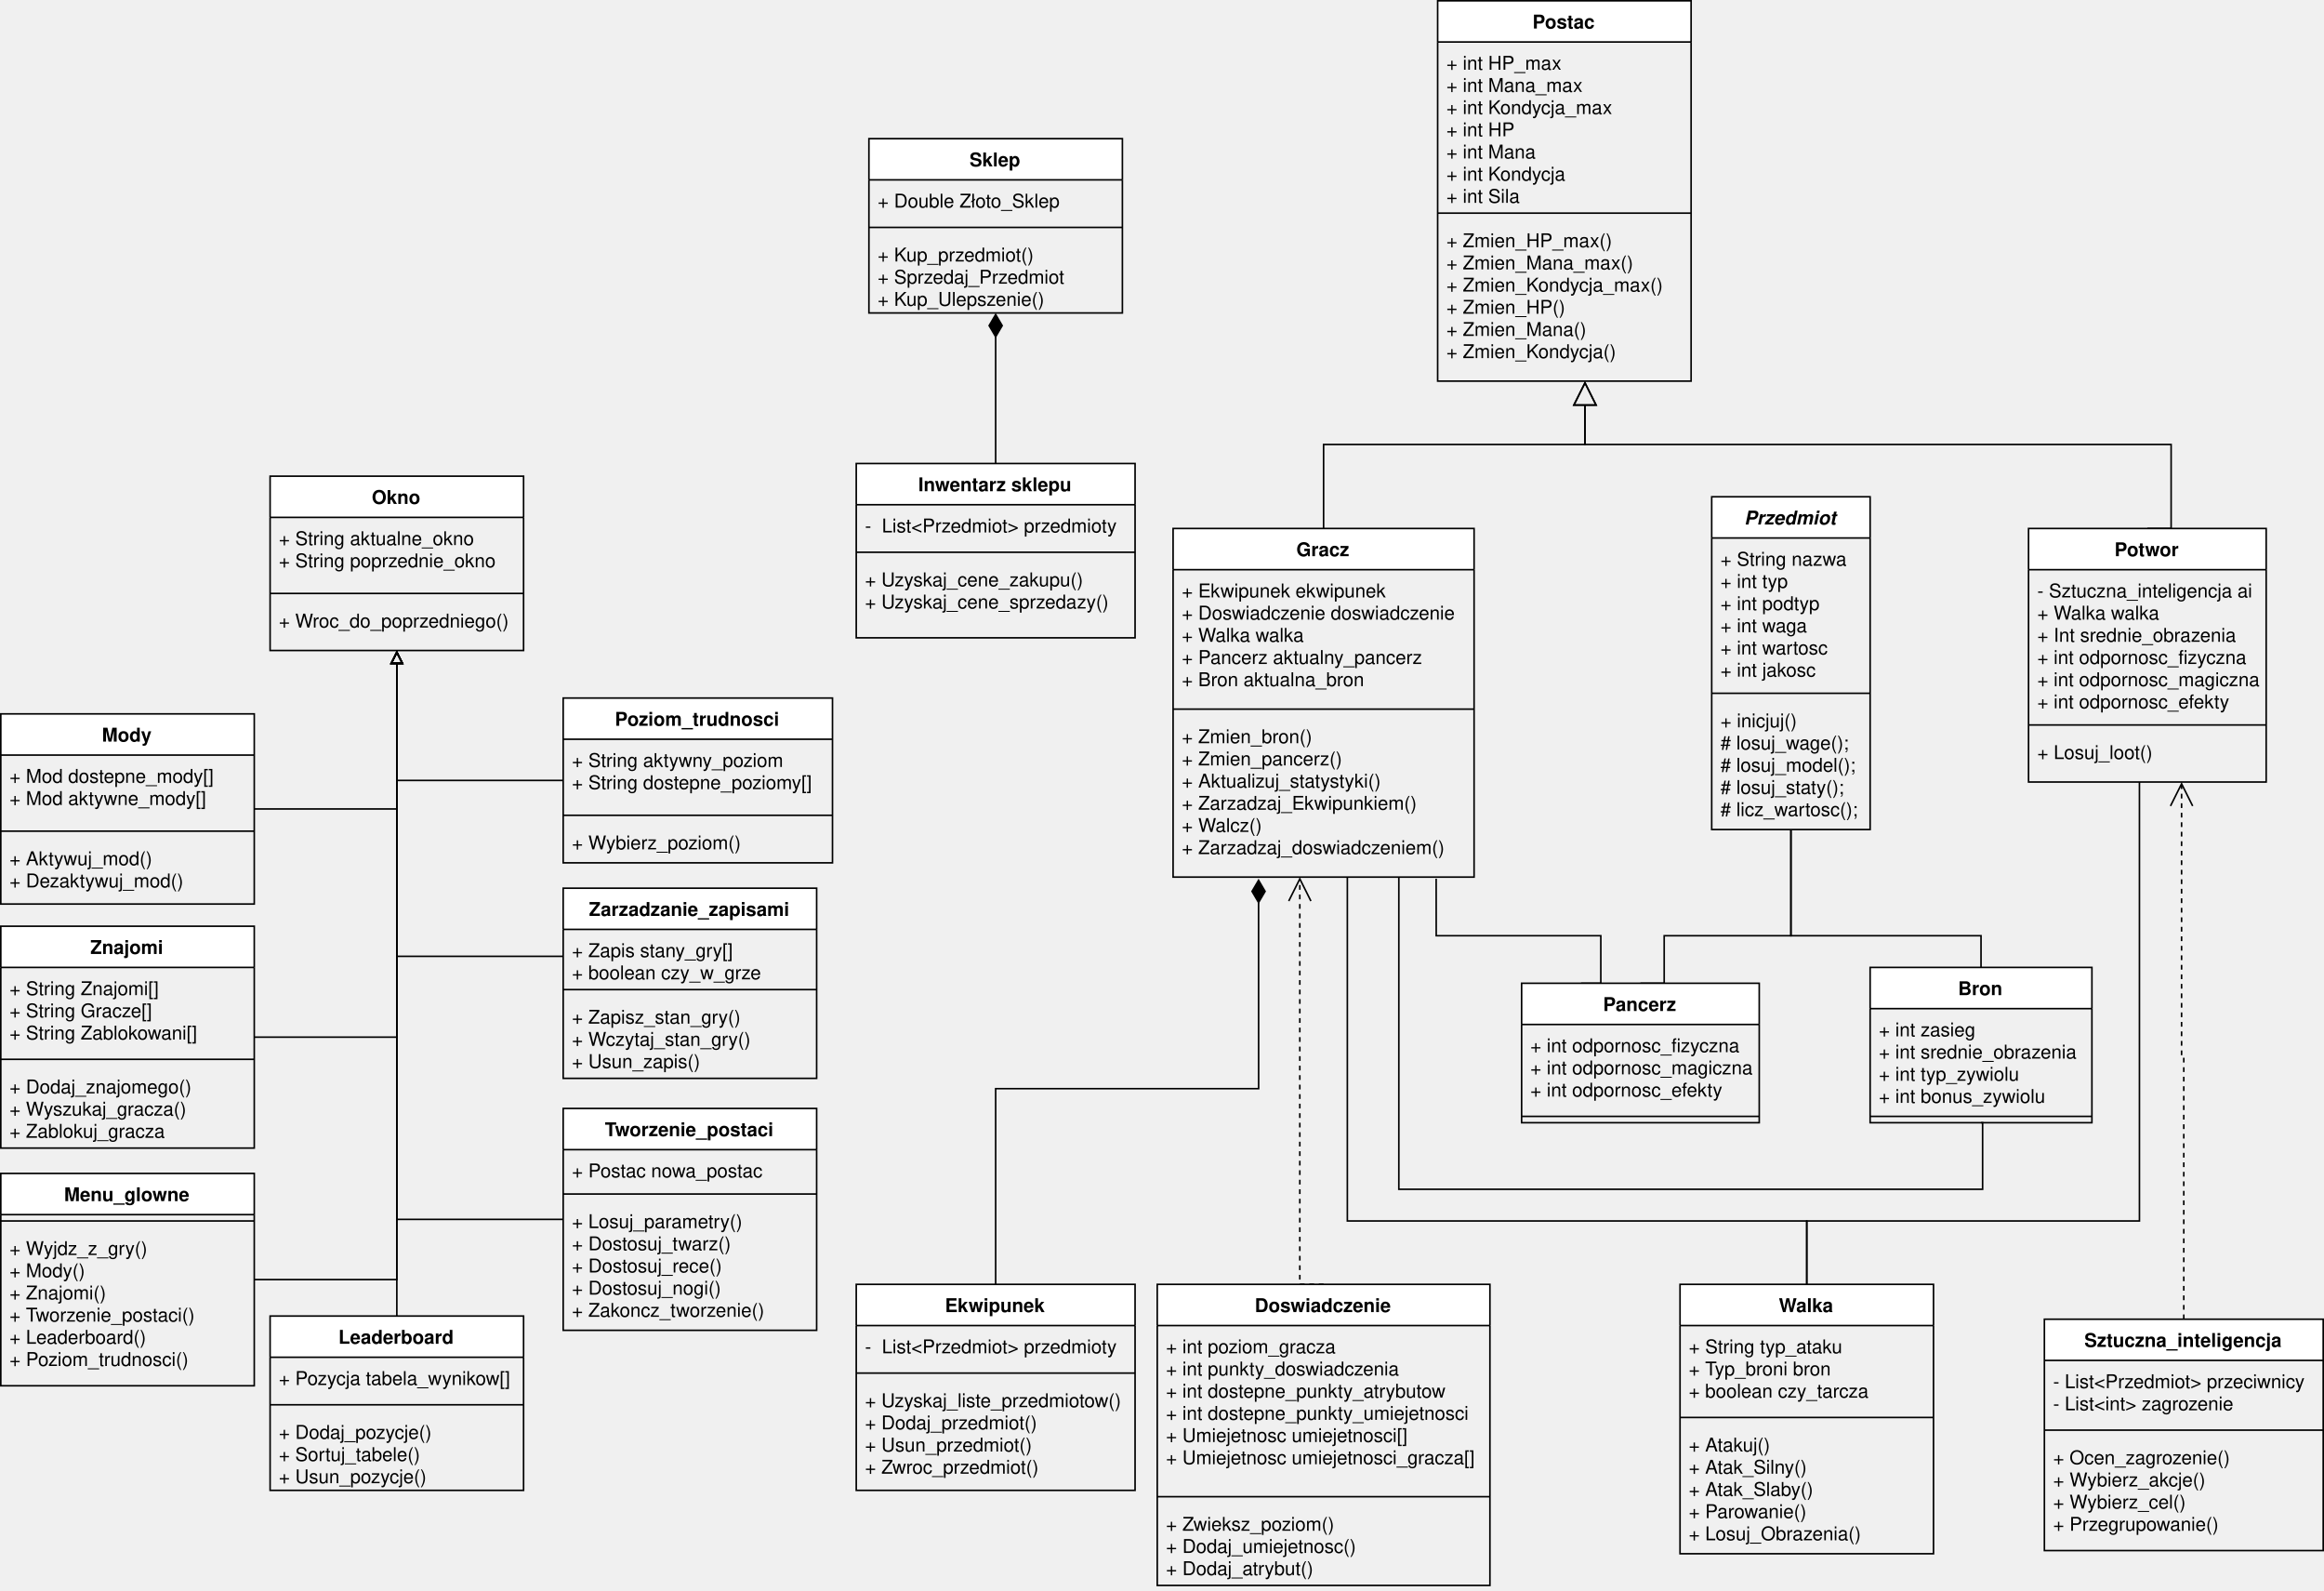
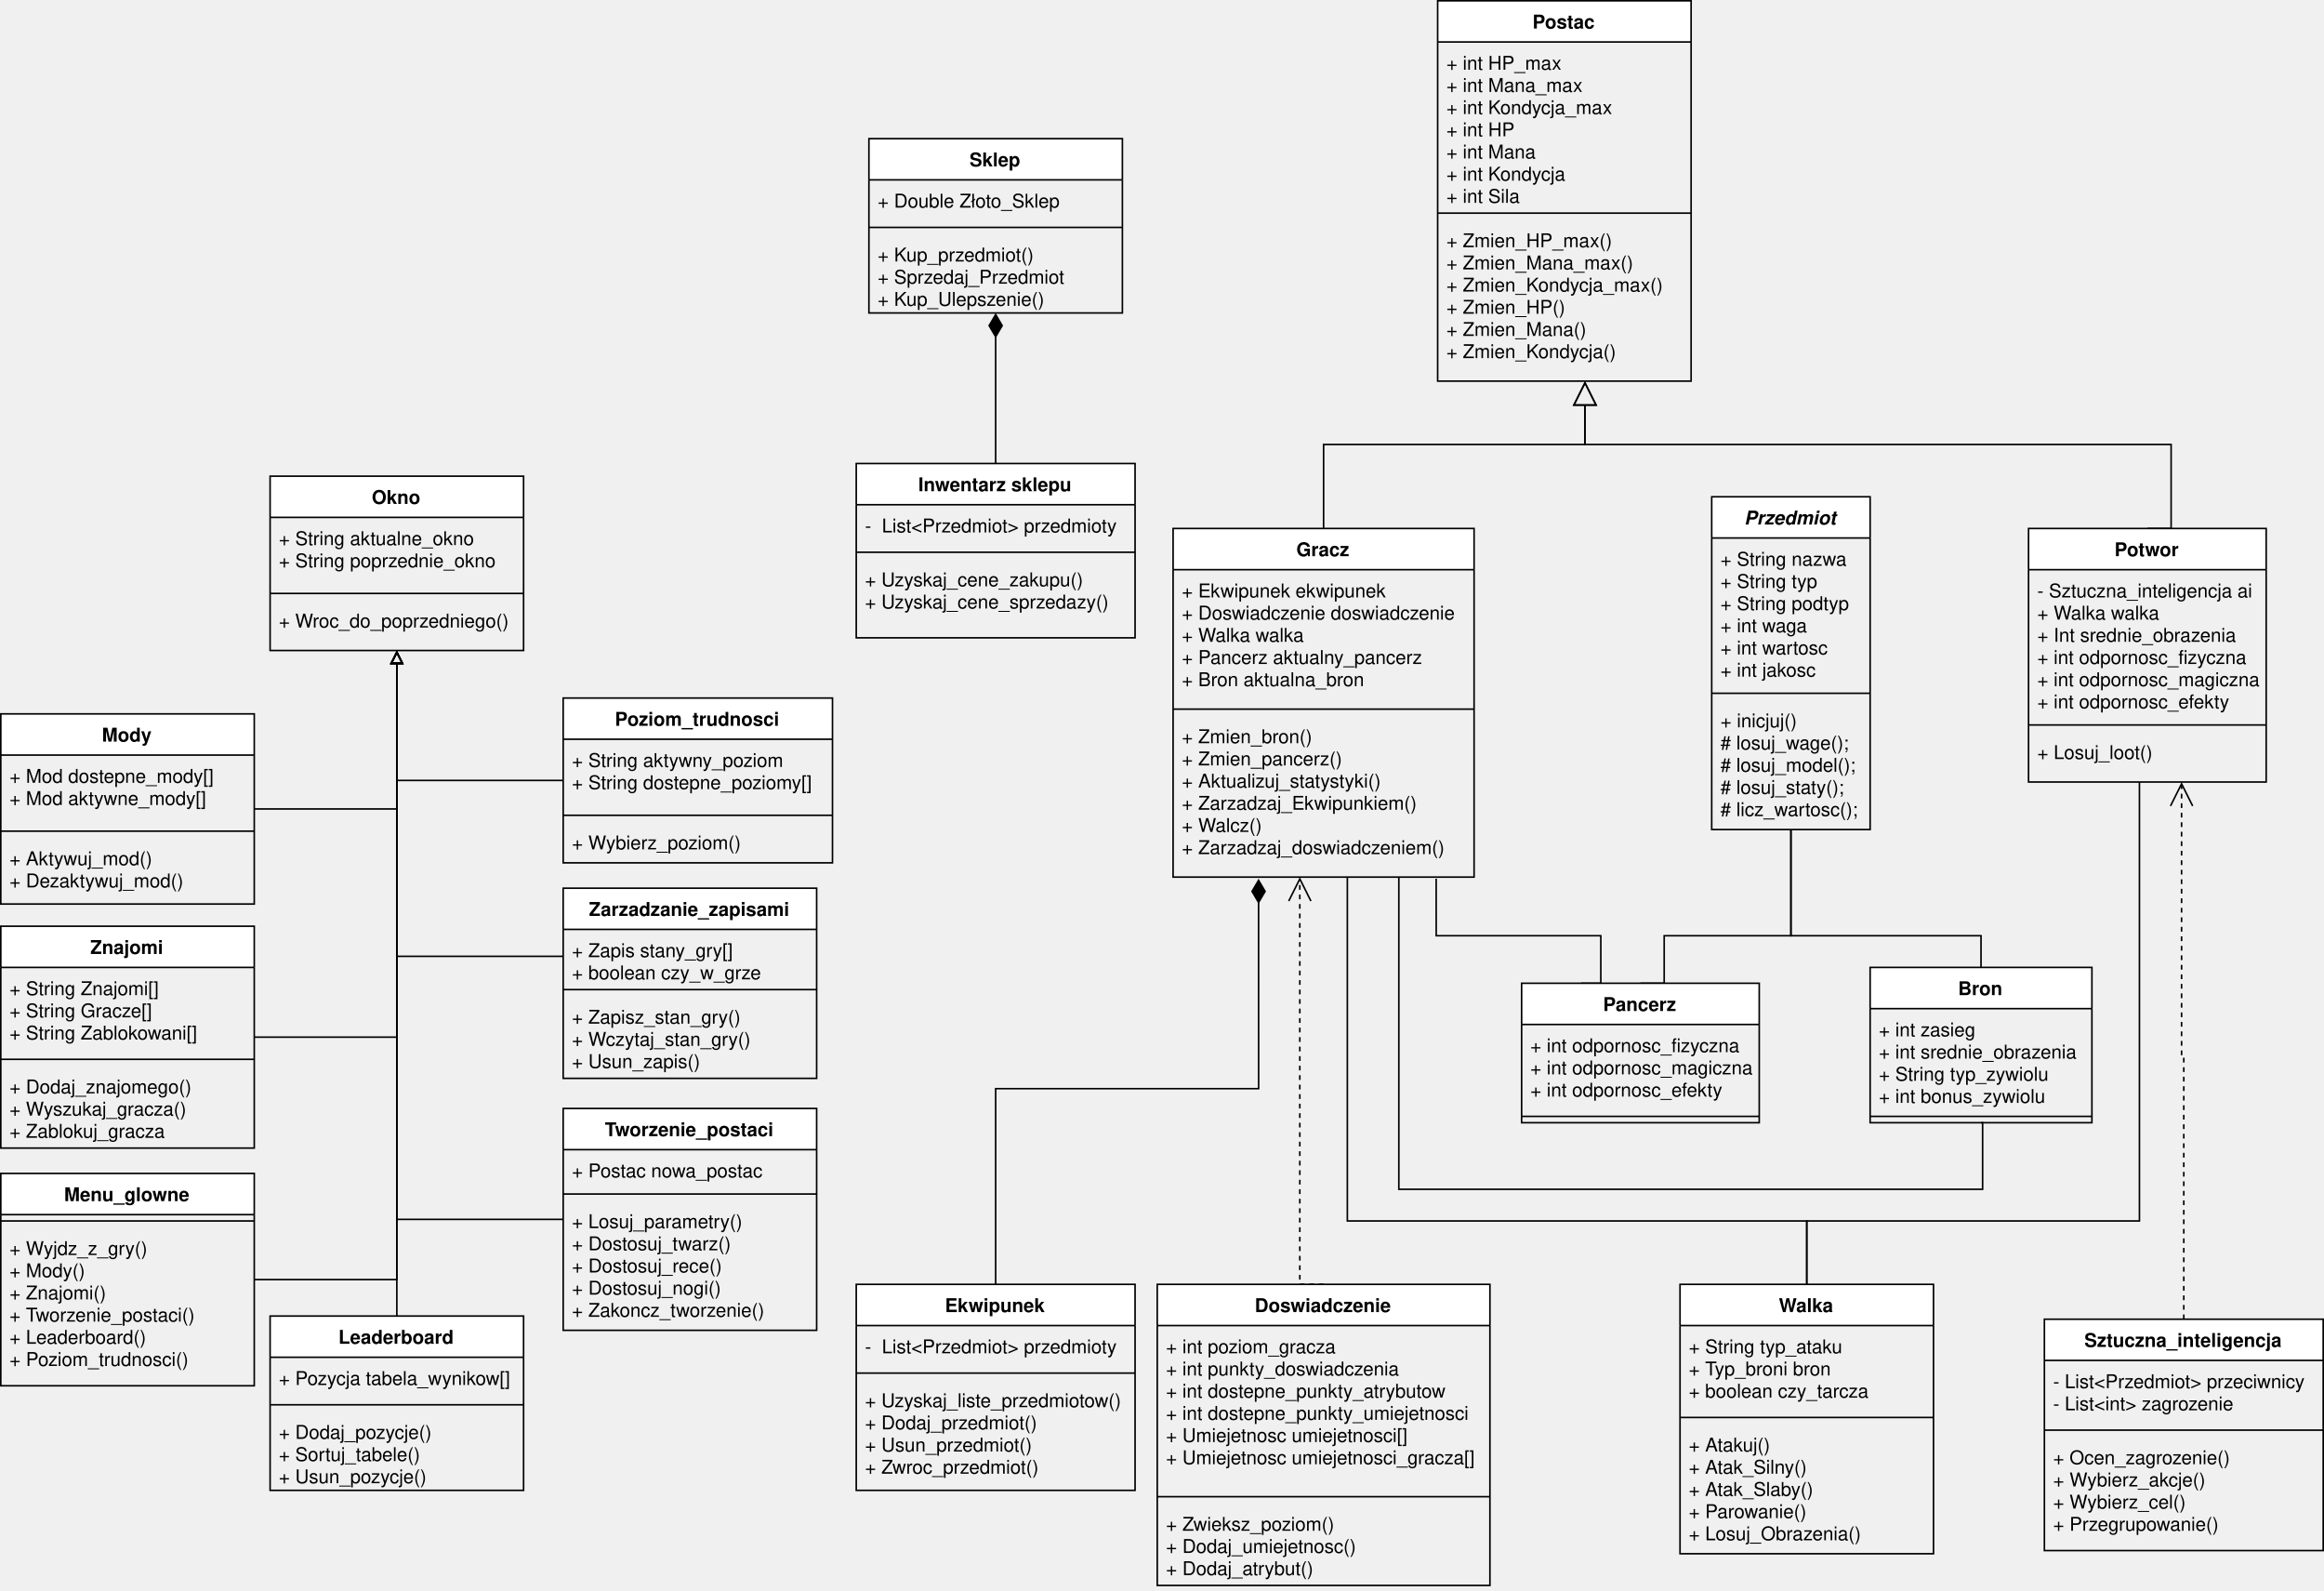
- <svg xmlns="http://www.w3.org/2000/svg" version="1.1" width="1467px" height="1004px" viewBox="-0.5 -0.5 1467 1004" style="background-color: rgb(255, 255, 255);">
+ <svg xmlns="http://www.w3.org/2000/svg" version="1.1" width="1467px" height="1004px" viewBox="-0.5 -0.5 1467 1004" content="&lt;mxfile host=&quot;Chrome&quot; modified=&quot;2020-06-15T23:43:47.388Z&quot; agent=&quot;5.0 (Windows NT 10.0; Win64; x64) AppleWebKit/537.36 (KHTML, like Gecko) Chrome/83.0.41.97 Safari/537.36&quot; etag=&quot;XPAz5OBiZzjit4ye0L77&quot; version=&quot;13.1.14&quot; type=&quot;device&quot;&gt;&lt;diagram id=&quot;C5RBs43oDa-KdzZeNtuy&quot; name=&quot;Page-1&quot;&gt;7V3vc5s4E/5rMvO+H3JjwD8/Nkmv7dv0mrvkrtd88cigOtgY+QCfA3/9K4GEAS2YxMiO7zTTmQaxYNA+u3q0Wi0X1vXq+UOA1k9fiIO9C7PnPF9YNxemaYyGE/ofa4mzluFwmDXMA9fhQruGezfBvLHHWzeug8OSYESIF7nrcqNNfB/bUakNBQHZlsV+EK/8q2s0x1LDvY08ufWb60RPWevYHO3aP2J3/iR+2RAvvEJCmL9J+IQcsi00We8vrOuAkCj7a/V8jT3WeaJfvn2Kv3m3y+GH//0a/oV+v/r88Msfl9nNfn7JJfkrBNiPXn3r+OH7X+Znb/jp5nbyqxeEX/+4XF4aJn+3KBYdhh3af/yQBNETmRMfee93rVcB2fgOZrft0aOdzC0ha9po0MYFjqKYgwFtIkKbnqKVx8/iZzf6k13+04Affec3Y3/fPBcPYn4QRiiI+B2H7KTvvGPwoIczj9jLrOln1/PE1b5Ao2HRw5Z9yPs6JJvAxg0dN+BQRsEc8/v158Gfg8nHXx6CB/v99+Ht/QcSXVpckPVqAZBcRR8wWeEoiKlAgD0UuX+XUYs4+Oe5HL+UvjqKCwJr4vpRWLjzHWugAtyORwP+HMKKzQpYKvITAXpYnv6RPYE4KrzKrikF4AvA2D8XLO7FHgDWbrAIY2x4XmA0zEkFXSOrEY3yBW8Rvvk4cQb4pW9auIgdfhf3Ywe7y9KjFj7YcdGK+M7Dk+uXrMFQ7okNqyX6zX7X6C/gqREu4ONMuNX+jbwN/ykJP3MKj/XL+ovzKDQT9+Co/BsHEX5ufG9+9nJcMZ4+P97u+NPA5K7kqcCdcsHO+0rcuNBXX5c+kfor3LorD/nMsH4QPxKmx0CIPHdOoXlj017EAW1gHeJSnviOn4iYwV3ZT67n3KKYbNhLUcDbS3F09UQCN6G3RQLYRXswhyWJe3YlN5sAh1TmTijQqDR9Qc8lwVsURrzBJp6H1qE7y19jRVHu+lckisiKC8n4aMZbayAYI1nxxrAnK94wGhTPb/8bA6U/py+S379fwdlA/jno18xh+ceQRxXqowhfMV8aSmB7mWuH8WcAtko7vncfBa4/Zw+zjDbI8/GUpLikj2gZmXJKYmuyDhLs+K4QrACYaiZKgRWQJb4mHqFIvfFJhmjqUStNAtQe/hHVQjpcI5v++m0qc9PftfzG+5Q1EXrtDy915U+u42A/HZsiJBwJexc+rtMHHVzRf1Q112wAGdAHv6bHxu6Y/mPiQXRNfPouyE2RiSmwt5iBuy1m++2dV1wGxz7I9vuqXJW53617bqq9TMtiVmq8SsUrqqyUSHCdPqS04dKQ9G7JercAHXtohr07ErqRS9j9g0y2ovuTqbetRxqr0q5V4wi+BcSeOmS6M/A5+c9/tX13DoBxOwBYpiIEDGT7viOJS1bTKNg4PgltV9MSpbTEqsQyDICf5tSlRFN6qpz+oM4tFPlBvPVj6h8YVuoJgkPCCK8pj8gEY+5utR9pBFFulAfxBAgzynjCoK95gjr1QjwBUq8qniBclMwT4pmLg4Sbt2YIClQPMARI9dVpZHccUbbsRxQkyEkQm/claO2GaKVZwnFZQh5K2BvMMJVFseqcwiODRAoGRCnCPMhH/QpLmBHiYeSzKF8ST7dUkmpPO5DmKUa/NXJeGEKwlIUQWkSGNTV4rXrb+gFlIYRRkxdIpswJMB/AuEHF/r9Rs4/Qoknk93DjZ0OM5hYKsNMy+iBYS+fgGcqu4WFL6DDAmMWasCFfE4vjEgtrMmlJLJQtjw3rXMpdigj6h0+2iONDe4VmRAzbI+KFhMFURRiEW9KEQYV6gWXJoxIGkZAoWfctCTeLKX1jlP4QwAZuqMWnQtGWzkCbBAJs46bzPpm7wPlHtCS+ndD780FIsw4FAGzJOsbK1jxk1nGLkYODGUGBo/nGcbIwBBqsLrIyDsNDPd9IYnuBLlg2FvXpaLqNfXdJLVCvYrSJdapjHqpinQPNPBSqV0wjT8U8BnXM44Y4aMHWMKi1Q7ThnvYWYx2se6HzaZSicLn2C90Cp22Ma6BqhBBjVgE5X7C/mc5p5/pyzFozhk4YA9d+H0qIABmCshD2yJT0r8eFfbbS+bCvalwY1WbBxQsnmSY1sekvxIGaH320ICtodimFNgGZwkQEOFtNzdKDTfdoFE5kr7fpKYt/yt6Gg0qPNEpHGnPcVvfqYt97U+8EFOA19VzsQ4Bsqqc9Uo/UOAmd0SLf1ZPaVuEu88Wgajm6DZSF03VqnkL1jk8dTq/LwskmtUnqLXj2fnX9PQ6TzZIKzZmvQGA8nLmHjZDQzqFz9Jx6Bb4vR7wYr9VEQynRMNouwinM3qsLhlH1XxQS91cMDTCLyCSzrQBlQe0mmvCS29z5bAMcyAEwzSE6U++ptwEO6vYDv2O2TYd/atvQajpOUFlA233HwGhJD8Qu3c6RMR5ISj1CEZB09BelODg40rZyPaTmojUvHLz3lqURFGxvYQ4RG3grhTlkT/1vVWG/bZmrt6bCk5TieZMqFOlG56bC8USrsLL+e24qnFhahZVVlXNToQi3aBXmsaqzU+FJyiq+SRWK+cQbViFcWfAkk4oDKwuytcFibcGfescpL5je8w4HLu17Fl2tQdJBNQfzSsYFIIGC4zeFI8s4Fxw1QIE7E0XFfkF3YAAE7DjqTi99cX3Vngh5iOi5SAWvq5c6GjVfUC6Yure68ETUwxFPnHUcv6oC4g4qr4oCuBrXh+MaFLQmZwpswzwM2UavCm1TGbTBnjflXIT7pYfXEuD1euNee2i/56YvdlSKjFrxuYDT7bkx69MWNrO0qurjxfXgYmySiExhiOjVBdi0zme7jbixXlVUod5Tb7cx67bVfd6sp2lZ0ZVLImi7TXoSLaZ3QkgSYbf4nTqFUO/SVYSeY+65aSyEX4DPJ39LXxMFCdM1GxM2mjeo5Q2VkuYW4FJGQ0W8AUaFTCAvL67Ni3f0B3u3bshchcdUVfQd88xSernTkfPb/r3+otn4DqtACkCjCzIBPzLEKDWZ6Ei9EJmA1NsBmYCfGKKK6d7bJA5ZDjP16qwY5XKz3kA7dItSYcYvkljzhu6BAvEGCCjKeEP/JMu0r4meOSh8Sn+zyiQqoTSyxuVlAvWhNBNYWjpiiFgOyRqVuFU107UmbvXiD8v1q/G1Qbef2oLjkabk3O7g4maa3nZIb/OvZuY7P1vOeUxl2/+suu1/GUo/3k1XtDOro1t28gvyUcPpz8R3WDWbBpGPdw233nPbmtP3rqe3De2ZnOfm33nkTt0nIiy9qVChfo22RbFUxe6s2treKxf708wPQRsG09PCE9UKFH1RrdDHu8Yf2Htzze5VALPljgSjZyqCJjAT/Ia8pTzKaK7UIVeajGuI8X4kjBrIEv894GuKY4mJA+yszYcwjvA9RaNupSOvsxDF6yk19uVGLgpDz8wC4rv0b/b/nq8kUJDpjdh7HVvuI86nSoOhSw8qVO+pqzQYdbut3zGnsAC4DDsxpbMnH6oxlZ2kfQ6dpANJWtAFqlSY1Vj+OgsQWzjVFEkF1I5Y3rgxm7eAtffLrbve+HipSdIx10thkgQumFqqwuFiGNELpkoXSsz2YHkrC6YmFGvUjKMj9Z56wRTItC0vhXrU9vEuD4tswe8lpIWRG3K1stLHDQKPW/Yp6ToJ7VS6RV3b1demOflhSX/yNOaGUJKBHDtN1dMERCUBGQ5aEBDTgKI0E2WIqJv6ZAtE2Zdj8wJz4CISpa7LKJ46BSDVie4+OJ1dg+grzDbUu7WU36xcvMAR//B51dntTtKjkihcIav+AvHCumBWm+zVLgpmwbBXt0CmK2Yp1C+0QAYqWNkCWV3JrMeti5dh8YvYIKcq+IJaGe67NGVSDCU5YANCqYsanCDNG56kKgWcsSbO7N0PPxqI4/yy1+2FV7tRFOxw8cGnvdltfBX81PtEjZFRpnW9SfM+0XHParzg4DQ2GMdnsx+/gONzhrHVEsb9t7GRf1LZvDwZNqNYkrf27I7uDRovUIT60WlRb74K9uNRvwT8/eVMwEIkZ2oQb8QerBfaQ1V+jz2MxSzomOYAFBQvrCy0C/5YOvjziuCP0euV8TEU9lCMBvYAZpvT3X9Eig4My7ooVJ6i46NkK0eVihk89SfXxIHOZ9a4RfO6aNWW4jGNDYFnF2hZPanngbL1NLuhg9bjIGOZdBAxgkcvHTFSqN78Swr79KtqQa62yLrru/ZCygGirrvnpdk61H+wVJ6K+e/Or4iDvSYBOuxFcY2AaydT7oW4hPYrXQMPSAgCgacqviTn8qcfB2vLxvRS3KuW4qq1E0YAGZtA5KiLT77AM9UaB1TIDuvh3d9STLq0jNtzyscVaZ6STxlO+r+UoujbOC3jgZbRBnl+PF2LporoVZoTLeTQNMuR1k6qRdjyMO4DYXOsivtACfSa+nSj3LwYy17tKlIulNm+267FDLp2Lxf3ClAKdOoQ3ETwG4qUJfRB3UcUJMhJ0GLK3dzSxdCyHHVYNvQ7u+tLDm+lU6cVABVgShBQO9lcBg+RJ/lMw4FLGMN+OZZ78YpA7tuoRQGXw+XKPkFZ18NSBGS+dUeiLXUBmngrJN50ot+CeQ8gtzLsgHnDUJD5zSWLHybRxk4oqaUuFlN9Yj8tpNBDcupZM5/+lMYLwwA77OvyRGzvqYkrEod6d5Z5Mv3hJjF7gL2CKzR3WwniH3jJdgvAMUsdvpRR3+w7DqLwEMi7CF/Cj6w3MCpULxi+hPSrLOGtbgEl21LokSy3X5t113oHODGkd8GSup+an+Tjc//irJ62yWlvJKvHMM4iTWcgU7ArKJSouXiXXNyocPEJtCG2D9GUhnHsn5GRMKgLi2XGkqDQxfMavr2f6ZcqjyTx1iWeXHsku9mM+JsQlNGDeWN8a9TaHBo4OgT+obIUA4jEaY7ekXonLX2bsgwDeUN3vtCmRzmFdUQrtbEm0C5ccK72zx/k6nahnyQSpcezRofXSc1/COddFM2CH1nX/FeoXqholqKQU+PCT/FjcXDEXI9uKtdTjOp4MzJlYIBVjfqqatcAdbLZgkqbeka2u/VduzgwVK9MR5L8mgTNAyInOemxpMnZdFPSGsJUF6XX4UfWFa0VqnfYUr3KxpK6gtZf6Ugw3dk4lBkUz1w6h5qipb1oOm+nWdhSqiN1OfNgswZLMuql0WNgb9Rvhz0xrL0AfPQwIHSIKUyaArR++sJS8mnj/wE=&lt;/diagram&gt;&lt;/mxfile&gt;" style="background-color: rgb(255, 255, 255);">
  <defs>
    <clipPath id="mx-clip-174-331-152-44-0">
      <rect x="174" y="331" width="152" height="44" />
    </clipPath>
    <clipPath id="mx-clip-174-383-152-32-0">
      <rect x="174" y="383" width="152" height="32" />
    </clipPath>
    <clipPath id="mx-clip-359-471-162-44-0">
      <rect x="359" y="471" width="162" height="44" />
    </clipPath>
    <clipPath id="mx-clip-359-523-162-26-0">
      <rect x="359" y="523" width="162" height="26" />
    </clipPath>
    <clipPath id="mx-clip-359-591-152-34-0">
      <rect x="359" y="591" width="152" height="34" />
    </clipPath>
    <clipPath id="mx-clip-359-633-152-52-0">
      <rect x="359" y="633" width="152" height="52" />
    </clipPath>
    <clipPath id="mx-clip-359-730-152-24-0">
      <rect x="359" y="730" width="152" height="24" />
    </clipPath>
    <clipPath id="mx-clip-359-762-152-82-0">
      <rect x="359" y="762" width="152" height="82" />
    </clipPath>
    <clipPath id="mx-clip-174-861-152-26-0">
      <rect x="174" y="861" width="152" height="26" />
    </clipPath>
    <clipPath id="mx-clip-174-895-152-50-0">
      <rect x="174" y="895" width="152" height="50" />
    </clipPath>
    <clipPath id="mx-clip-4-779-152-100-0">
      <rect x="4" y="779" width="152" height="100" />
    </clipPath>
    <clipPath id="mx-clip-4-615-152-54-0">
      <rect x="4" y="615" width="152" height="54" />
    </clipPath>
    <clipPath id="mx-clip-4-677-152-52-0">
      <rect x="4" y="677" width="152" height="52" />
    </clipPath>
    <clipPath id="mx-clip-4-481-152-44-0">
      <rect x="4" y="481" width="152" height="44" />
    </clipPath>
    <clipPath id="mx-clip-4-533-152-42-0">
      <rect x="4" y="533" width="152" height="42" />
    </clipPath>
    <clipPath id="mx-clip-552-118-152-26-0">
      <rect x="552" y="118" width="152" height="26" />
    </clipPath>
    <clipPath id="mx-clip-552-152-152-50-0">
      <rect x="552" y="152" width="152" height="50" />
    </clipPath>
    <clipPath id="mx-clip-544-323-168-26-0">
      <rect x="544" y="323" width="168" height="26" />
    </clipPath>
    <clipPath id="mx-clip-544-357-168-50-0">
      <rect x="544" y="357" width="168" height="50" />
    </clipPath>
    <clipPath id="mx-clip-911-31-152-104-0">
      <rect x="911" y="31" width="152" height="104" />
    </clipPath>
    <clipPath id="mx-clip-911-143-152-102-0">
      <rect x="911" y="143" width="152" height="102" />
    </clipPath>
    <clipPath id="mx-clip-1064-841-152-54-0">
      <rect x="1064" y="841" width="152" height="54" />
    </clipPath>
    <clipPath id="mx-clip-1064-903-152-82-0">
      <rect x="1064" y="903" width="152" height="82" />
    </clipPath>
    <clipPath id="mx-clip-544-841-168-26-0">
      <rect x="544" y="841" width="168" height="26" />
    </clipPath>
    <clipPath id="mx-clip-544-875-168-70-0">
      <rect x="544" y="875" width="168" height="70" />
    </clipPath>
    <clipPath id="mx-clip-734-841-202-104-0">
      <rect x="734" y="841" width="202" height="104" />
    </clipPath>
    <clipPath id="mx-clip-734-953-202-52-0">
      <rect x="734" y="953" width="202" height="52" />
    </clipPath>
    <clipPath id="mx-clip-1084-344-92-94-0">
      <rect x="1084" y="344" width="92" height="94" />
    </clipPath>
    <clipPath id="mx-clip-1084-446-92-82-0">
      <rect x="1084" y="446" width="92" height="82" />
    </clipPath>
    <clipPath id="mx-clip-744-364-182-84-0">
      <rect x="744" y="364" width="182" height="84" />
    </clipPath>
    <clipPath id="mx-clip-744-456-182-102-0">
      <rect x="744" y="456" width="182" height="102" />
    </clipPath>
    <clipPath id="mx-clip-1284-364-142-94-0">
      <rect x="1284" y="364" width="142" height="94" />
    </clipPath>
    <clipPath id="mx-clip-1284-466-142-32-0">
      <rect x="1284" y="466" width="142" height="32" />
    </clipPath>
    <clipPath id="mx-clip-1184-641-132-64-0">
      <rect x="1184" y="641" width="132" height="64" />
    </clipPath>
    <clipPath id="mx-clip-964-651-142-54-0">
      <rect x="964" y="651" width="142" height="54" />
    </clipPath>
    <clipPath id="mx-clip-1294-863-168-40-0">
      <rect x="1294" y="863" width="168" height="40" />
    </clipPath>
    <clipPath id="mx-clip-1294-911-168-72-0">
      <rect x="1294" y="911" width="168" height="72" />
    </clipPath>
  </defs>
  <g>
-     <path d="M 835 333 L 835 280 L 1000 280 L 1000 255.12" fill="none" stroke="#000000" stroke-miterlimit="10" pointer-events="stroke" />
-     <path d="M 1000 241.12 L 1007 255.12 L 993 255.12 Z" fill="none" stroke="#000000" stroke-miterlimit="10" pointer-events="all" />
-     <path d="M 1355 333 L 1370 333 L 1370 280 L 1000 280 L 1000 255.12" fill="none" stroke="#000000" stroke-miterlimit="10" pointer-events="stroke" />
-     <path d="M 1000 241.12 L 1007 255.12 L 993 255.12 Z" fill="none" stroke="#000000" stroke-miterlimit="10" pointer-events="all" />
-     <path d="M 628 292 L 628 211.99" fill="none" stroke="#000000" stroke-miterlimit="10" pointer-events="stroke" />
-     <path d="M 628 197.99 L 632.12 204.99 L 628 211.99 L 623.88 204.99 Z" fill="#000000" stroke="#000000" stroke-miterlimit="10" pointer-events="all" />
-     <path d="M 170 326 L 170 300 L 330 300 L 330 326" fill="#ffffff" stroke="#000000" stroke-miterlimit="10" pointer-events="all" />
+     <path d="M 835 333 L 835 280 L 1000 280 L 1000 255.12" fill="none" stroke="#000000" stroke-miterlimit="10" pointer-events="none" />
+     <path d="M 1000 241.12 L 1007 255.12 L 993 255.12 Z" fill="none" stroke="#000000" stroke-miterlimit="10" pointer-events="none" />
+     <path d="M 1355 333 L 1370 333 L 1370 280 L 1000 280 L 1000 255.12" fill="none" stroke="#000000" stroke-miterlimit="10" pointer-events="none" />
+     <path d="M 1000 241.12 L 1007 255.12 L 993 255.12 Z" fill="none" stroke="#000000" stroke-miterlimit="10" pointer-events="none" />
+     <path d="M 628 292 L 628 211.99" fill="none" stroke="#000000" stroke-miterlimit="10" pointer-events="none" />
+     <path d="M 628 197.99 L 632.12 204.99 L 628 211.99 L 623.88 204.99 Z" fill="#000000" stroke="#000000" stroke-miterlimit="10" pointer-events="none" />
+     <path d="M 170 326 L 170 300 L 330 300 L 330 326" fill="#ffffff" stroke="#000000" stroke-miterlimit="10" pointer-events="none" />
    <path d="M 170 326 L 170 410 L 330 410 L 330 326" fill="none" stroke="#000000" stroke-miterlimit="10" pointer-events="none" />
    <path d="M 170 326 L 330 326" fill="none" stroke="#000000" stroke-miterlimit="10" pointer-events="none" />
    <g fill="#000000" font-family="Helvetica" font-weight="bold" text-anchor="middle" font-size="12px">
      <text x="249.5" y="317.5">Okno</text>
    </g>
    <g fill="#000000" font-family="Helvetica" clip-path="url(#mx-clip-174-331-152-44-0)" font-size="12px">
      <text x="175.5" y="343.5">+ String aktualne_okno</text>
      <text x="175.5" y="357.5">+ String poprzednie_okno</text>
    </g>
    <path d="M 170 374 L 330 374" fill="none" stroke="#000000" stroke-miterlimit="10" pointer-events="none" />
    <g fill="#000000" font-family="Helvetica" clip-path="url(#mx-clip-174-383-152-32-0)" font-size="12px">
      <text x="175.5" y="395.5">+ Wroc_do_poprzedniego()</text>
    </g>
    <path d="M 355 466 L 355 440 L 525 440 L 525 466" fill="#ffffff" stroke="#000000" stroke-miterlimit="10" pointer-events="none" />
    <path d="M 355 466 L 355 544 L 525 544 L 525 466" fill="none" stroke="#000000" stroke-miterlimit="10" pointer-events="none" />
    <path d="M 355 466 L 525 466" fill="none" stroke="#000000" stroke-miterlimit="10" pointer-events="none" />
    <g fill="#000000" font-family="Helvetica" font-weight="bold" text-anchor="middle" font-size="12px">
      <text x="439.5" y="457.5">Poziom_trudnosci</text>
    </g>
    <g fill="#000000" font-family="Helvetica" clip-path="url(#mx-clip-359-471-162-44-0)" font-size="12px">
      <text x="360.5" y="483.5">+ String aktywny_poziom</text>
      <text x="360.5" y="497.5">+ String dostepne_poziomy[]</text>
    </g>
    <path d="M 355 514 L 525 514" fill="none" stroke="#000000" stroke-miterlimit="10" pointer-events="none" />
    <g fill="#000000" font-family="Helvetica" clip-path="url(#mx-clip-359-523-162-26-0)" font-size="12px">
      <text x="360.5" y="535.5">+ Wybierz_poziom()</text>
    </g>
    <path d="M 355 586 L 355 560 L 515 560 L 515 586" fill="#ffffff" stroke="#000000" stroke-miterlimit="10" pointer-events="none" />
    <path d="M 355 586 L 355 680 L 515 680 L 515 586" fill="none" stroke="#000000" stroke-miterlimit="10" pointer-events="none" />
    <path d="M 355 586 L 515 586" fill="none" stroke="#000000" stroke-miterlimit="10" pointer-events="none" />
    <g fill="#000000" font-family="Helvetica" font-weight="bold" text-anchor="middle" font-size="12px">
      <text x="434.5" y="577.5">Zarzadzanie_zapisami</text>
    </g>
    <g fill="#000000" font-family="Helvetica" clip-path="url(#mx-clip-359-591-152-34-0)" font-size="12px">
      <text x="360.5" y="603.5">+ Zapis stany_gry[]</text>
      <text x="360.5" y="617.5">+ boolean czy_w_grze</text>
    </g>
    <path d="M 355 624 L 515 624" fill="none" stroke="#000000" stroke-miterlimit="10" pointer-events="none" />
    <g fill="#000000" font-family="Helvetica" clip-path="url(#mx-clip-359-633-152-52-0)" font-size="12px">
      <text x="360.5" y="645.5">+ Zapisz_stan_gry()</text>
      <text x="360.5" y="659.5">+ Wczytaj_stan_gry()</text>
      <text x="360.5" y="673.5">+ Usun_zapis()</text>
    </g>
    <path d="M 355 725 L 355 699 L 515 699 L 515 725" fill="#ffffff" stroke="#000000" stroke-miterlimit="10" pointer-events="none" />
    <path d="M 355 725 L 355 839 L 515 839 L 515 725" fill="none" stroke="#000000" stroke-miterlimit="10" pointer-events="none" />
    <path d="M 355 725 L 515 725" fill="none" stroke="#000000" stroke-miterlimit="10" pointer-events="none" />
    <g fill="#000000" font-family="Helvetica" font-weight="bold" text-anchor="middle" font-size="12px">
      <text x="434.5" y="716.5">Tworzenie_postaci</text>
    </g>
    <g fill="#000000" font-family="Helvetica" clip-path="url(#mx-clip-359-730-152-24-0)" font-size="12px">
      <text x="360.5" y="742.5">+ Postac nowa_postac</text>
    </g>
    <path d="M 355 753 L 515 753" fill="none" stroke="#000000" stroke-miterlimit="10" pointer-events="none" />
    <g fill="#000000" font-family="Helvetica" clip-path="url(#mx-clip-359-762-152-82-0)" font-size="12px">
      <text x="360.5" y="774.5">+ Losuj_parametry()</text>
      <text x="360.5" y="788.5">+ Dostosuj_twarz()</text>
      <text x="360.5" y="802.5">+ Dostosuj_rece()</text>
      <text x="360.5" y="816.5">+ Dostosuj_nogi()</text>
      <text x="360.5" y="830.5">+ Zakoncz_tworzenie()</text>
    </g>
    <path d="M 170 856 L 170 830 L 330 830 L 330 856" fill="#ffffff" stroke="#000000" stroke-miterlimit="10" pointer-events="none" />
    <path d="M 170 856 L 170 940 L 330 940 L 330 856" fill="none" stroke="#000000" stroke-miterlimit="10" pointer-events="none" />
    <path d="M 170 856 L 330 856" fill="none" stroke="#000000" stroke-miterlimit="10" pointer-events="none" />
    <g fill="#000000" font-family="Helvetica" font-weight="bold" text-anchor="middle" font-size="12px">
      <text x="249.5" y="847.5">Leaderboard</text>
    </g>
    <g fill="#000000" font-family="Helvetica" clip-path="url(#mx-clip-174-861-152-26-0)" font-size="12px">
      <text x="175.5" y="873.5">+ Pozycja tabela_wynikow[]</text>
    </g>
    <path d="M 170 886 L 330 886" fill="none" stroke="#000000" stroke-miterlimit="10" pointer-events="none" />
    <g fill="#000000" font-family="Helvetica" clip-path="url(#mx-clip-174-895-152-50-0)" font-size="12px">
      <text x="175.5" y="907.5">+ Dodaj_pozycje()</text>
      <text x="175.5" y="921.5">+ Sortuj_tabele()</text>
      <text x="175.5" y="935.5">+ Usun_pozycje()</text>
    </g>
    <path d="M 0 766 L 0 740 L 160 740 L 160 766" fill="#ffffff" stroke="#000000" stroke-miterlimit="10" pointer-events="none" />
    <path d="M 0 766 L 0 874 L 160 874 L 160 766" fill="none" stroke="#000000" stroke-miterlimit="10" pointer-events="none" />
    <path d="M 0 766 L 160 766" fill="none" stroke="#000000" stroke-miterlimit="10" pointer-events="none" />
    <g fill="#000000" font-family="Helvetica" font-weight="bold" text-anchor="middle" font-size="12px">
      <text x="79.5" y="757.5">Menu_glowne</text>
    </g>
    <path d="M 0 770 L 160 770" fill="none" stroke="#000000" stroke-miterlimit="10" pointer-events="none" />
    <g fill="#000000" font-family="Helvetica" clip-path="url(#mx-clip-4-779-152-100-0)" font-size="12px">
      <text x="5.5" y="791.5">+ Wyjdz_z_gry()</text>
      <text x="5.5" y="805.5">+ Mody()</text>
      <text x="5.5" y="819.5">+ Znajomi()</text>
      <text x="5.5" y="833.5">+ Tworzenie_postaci()</text>
      <text x="5.5" y="847.5">+ Leaderboard()</text>
      <text x="5.5" y="861.5">+ Poziom_trudnosci()</text>
    </g>
    <path d="M 0 610 L 0 584 L 160 584 L 160 610" fill="#ffffff" stroke="#000000" stroke-miterlimit="10" pointer-events="none" />
    <path d="M 0 610 L 0 724 L 160 724 L 160 610" fill="none" stroke="#000000" stroke-miterlimit="10" pointer-events="none" />
    <path d="M 0 610 L 160 610" fill="none" stroke="#000000" stroke-miterlimit="10" pointer-events="none" />
    <g fill="#000000" font-family="Helvetica" font-weight="bold" text-anchor="middle" font-size="12px">
      <text x="79.5" y="601.5">Znajomi</text>
    </g>
    <g fill="#000000" font-family="Helvetica" clip-path="url(#mx-clip-4-615-152-54-0)" font-size="12px">
      <text x="5.5" y="627.5">+ String Znajomi[]</text>
      <text x="5.5" y="641.5">+ String Gracze[]</text>
      <text x="5.5" y="655.5">+ String Zablokowani[]</text>
    </g>
    <path d="M 0 668 L 160 668" fill="none" stroke="#000000" stroke-miterlimit="10" pointer-events="none" />
    <g fill="#000000" font-family="Helvetica" clip-path="url(#mx-clip-4-677-152-52-0)" font-size="12px">
      <text x="5.5" y="689.5">+ Dodaj_znajomego()</text>
      <text x="5.5" y="703.5">+ Wyszukaj_gracza()</text>
      <text x="5.5" y="717.5">+ Zablokuj_gracza</text>
    </g>
    <path d="M 0 476 L 0 450 L 160 450 L 160 476" fill="#ffffff" stroke="#000000" stroke-miterlimit="10" pointer-events="none" />
    <path d="M 0 476 L 0 570 L 160 570 L 160 476" fill="none" stroke="#000000" stroke-miterlimit="10" pointer-events="none" />
    <path d="M 0 476 L 160 476" fill="none" stroke="#000000" stroke-miterlimit="10" pointer-events="none" />
    <g fill="#000000" font-family="Helvetica" font-weight="bold" text-anchor="middle" font-size="12px">
      <text x="79.5" y="467.5">Mody</text>
    </g>
    <g fill="#000000" font-family="Helvetica" clip-path="url(#mx-clip-4-481-152-44-0)" font-size="12px">
      <text x="5.5" y="493.5">+ Mod dostepne_mody[]</text>
      <text x="5.5" y="507.5">+ Mod aktywne_mody[]</text>
    </g>
    <path d="M 0 524 L 160 524" fill="none" stroke="#000000" stroke-miterlimit="10" pointer-events="none" />
    <g fill="#000000" font-family="Helvetica" clip-path="url(#mx-clip-4-533-152-42-0)" font-size="12px">
      <text x="5.5" y="545.5">+ Aktywuj_mod()</text>
      <text x="5.5" y="559.5">+ Dezaktywuj_mod()</text>
    </g>
    <path d="M 355 492 L 250 492 L 250 418.12" fill="none" stroke="#000000" stroke-miterlimit="10" pointer-events="none" />
    <path d="M 250 411.12 L 253.5 418.12 L 246.5 418.12 Z" fill="none" stroke="#000000" stroke-miterlimit="10" pointer-events="none" />
    <path d="M 355 603 L 250 603 L 250 418.12" fill="none" stroke="#000000" stroke-miterlimit="10" pointer-events="none" />
    <path d="M 250 411.12 L 253.5 418.12 L 246.5 418.12 Z" fill="none" stroke="#000000" stroke-miterlimit="10" pointer-events="none" />
    <path d="M 355 769 L 250 769 L 250 418.12" fill="none" stroke="#000000" stroke-miterlimit="10" pointer-events="none" />
    <path d="M 250 411.12 L 253.5 418.12 L 246.5 418.12 Z" fill="none" stroke="#000000" stroke-miterlimit="10" pointer-events="none" />
    <path d="M 250 830 L 250 418.12" fill="none" stroke="#000000" stroke-miterlimit="10" pointer-events="none" />
    <path d="M 250 411.12 L 253.5 418.12 L 246.5 418.12 Z" fill="none" stroke="#000000" stroke-miterlimit="10" pointer-events="none" />
    <path d="M 160 807 L 250 807 L 250 418.12" fill="none" stroke="#000000" stroke-miterlimit="10" pointer-events="none" />
    <path d="M 250 411.12 L 253.5 418.12 L 246.5 418.12 Z" fill="none" stroke="#000000" stroke-miterlimit="10" pointer-events="none" />
    <path d="M 160 654 L 250 654 L 250 418.12" fill="none" stroke="#000000" stroke-miterlimit="10" pointer-events="none" />
    <path d="M 250 411.12 L 253.5 418.12 L 246.5 418.12 Z" fill="none" stroke="#000000" stroke-miterlimit="10" pointer-events="none" />
    <path d="M 160 510 L 250 510 L 250 418.12" fill="none" stroke="#000000" stroke-miterlimit="10" pointer-events="none" />
    <path d="M 250 411.12 L 253.5 418.12 L 246.5 418.12 Z" fill="none" stroke="#000000" stroke-miterlimit="10" pointer-events="none" />
    <path d="M 628 810 L 628 686.5 L 794 686.5 L 793.96 569.01" fill="none" stroke="#000000" stroke-miterlimit="10" pointer-events="none" />
    <path d="M 793.96 555.01 L 798.08 562 L 793.96 569.01 L 789.84 562.01 Z" fill="#000000" stroke="#000000" stroke-miterlimit="10" pointer-events="none" />
    <path d="M 1140 810 L 1140 770 L 850 770 L 850 553" fill="none" stroke="#000000" stroke-miterlimit="10" pointer-events="none" />
    <path d="M 1140 810 L 1140 770 L 1350 770 L 1350 493" fill="none" stroke="#000000" stroke-miterlimit="10" pointer-events="none" />
    <path d="M 548 113 L 548 87 L 708 87 L 708 113" fill="#ffffff" stroke="#000000" stroke-miterlimit="10" pointer-events="none" />
    <path d="M 548 113 L 548 197 L 708 197 L 708 113" fill="none" stroke="#000000" stroke-miterlimit="10" pointer-events="none" />
    <path d="M 548 113 L 708 113" fill="none" stroke="#000000" stroke-miterlimit="10" pointer-events="none" />
    <g fill="#000000" font-family="Helvetica" font-weight="bold" text-anchor="middle" font-size="12px">
      <text x="627.5" y="104.5">Sklep</text>
    </g>
    <g fill="#000000" font-family="Helvetica" clip-path="url(#mx-clip-552-118-152-26-0)" font-size="12px">
      <text x="553.5" y="130.5">+ Double Złoto_Sklep</text>
    </g>
    <path d="M 548 143 L 708 143" fill="none" stroke="#000000" stroke-miterlimit="10" pointer-events="none" />
    <g fill="#000000" font-family="Helvetica" clip-path="url(#mx-clip-552-152-152-50-0)" font-size="12px">
      <text x="553.5" y="164.5">+ Kup_przedmiot()</text>
      <text x="553.5" y="178.5">+ Sprzedaj_Przedmiot</text>
      <text x="553.5" y="192.5">+ Kup_Ulepszenie()</text>
    </g>
    <path d="M 540 318 L 540 292 L 716 292 L 716 318" fill="#ffffff" stroke="#000000" stroke-miterlimit="10" pointer-events="none" />
    <path d="M 540 318 L 540 402 L 716 402 L 716 318" fill="none" stroke="#000000" stroke-miterlimit="10" pointer-events="none" />
    <path d="M 540 318 L 716 318" fill="none" stroke="#000000" stroke-miterlimit="10" pointer-events="none" />
    <g fill="#000000" font-family="Helvetica" font-weight="bold" text-anchor="middle" font-size="12px">
      <text x="627.5" y="309.5">Inwentarz sklepu</text>
    </g>
    <g fill="#000000" font-family="Helvetica" clip-path="url(#mx-clip-544-323-168-26-0)" font-size="12px">
      <text x="545.5" y="335.5">-  List&lt;Przedmiot&gt; przedmioty</text>
    </g>
    <path d="M 540 348 L 716 348" fill="none" stroke="#000000" stroke-miterlimit="10" pointer-events="none" />
    <g fill="#000000" font-family="Helvetica" clip-path="url(#mx-clip-544-357-168-50-0)" font-size="12px">
      <text x="545.5" y="369.5">+ Uzyskaj_cene_zakupu()</text>
      <text x="545.5" y="383.5">+ Uzyskaj_cene_sprzedazy()</text>
    </g>
    <path d="M 835 810 L 820 810 L 820 555.24" fill="none" stroke="#000000" stroke-miterlimit="10" stroke-dasharray="3 3" pointer-events="none" />
    <path d="M 827 568.12 L 820 554.12 L 813 568.12" fill="none" stroke="#000000" stroke-miterlimit="10" pointer-events="none" />
    <path d="M 907 26 L 907 0 L 1067 0 L 1067 26" fill="#ffffff" stroke="#000000" stroke-miterlimit="10" pointer-events="none" />
    <path d="M 907 26 L 907 240 L 1067 240 L 1067 26" fill="none" stroke="#000000" stroke-miterlimit="10" pointer-events="none" />
    <path d="M 907 26 L 1067 26" fill="none" stroke="#000000" stroke-miterlimit="10" pointer-events="none" />
    <g fill="#000000" font-family="Helvetica" font-weight="bold" text-anchor="middle" font-size="12px">
      <text x="986.5" y="17.5">Postac</text>
    </g>
    <g fill="#000000" font-family="Helvetica" clip-path="url(#mx-clip-911-31-152-104-0)" font-size="12px">
      <text x="912.5" y="43.5">+ int HP_max</text>
      <text x="912.5" y="57.5">+ int Mana_max</text>
      <text x="912.5" y="71.5">+ int Kondycja_max</text>
      <text x="912.5" y="85.5">+ int HP</text>
      <text x="912.5" y="99.5">+ int Mana</text>
      <text x="912.5" y="113.5">+ int Kondycja</text>
      <text x="912.5" y="127.5">+ int Sila</text>
    </g>
    <path d="M 907 134 L 1067 134" fill="none" stroke="#000000" stroke-miterlimit="10" pointer-events="none" />
    <g fill="#000000" font-family="Helvetica" clip-path="url(#mx-clip-911-143-152-102-0)" font-size="12px">
      <text x="912.5" y="155.5">+ Zmien_HP_max()</text>
      <text x="912.5" y="169.5">+ Zmien_Mana_max()</text>
      <text x="912.5" y="183.5">+ Zmien_Kondycja_max()</text>
      <text x="912.5" y="197.5">+ Zmien_HP()</text>
      <text x="912.5" y="211.5">+ Zmien_Mana()</text>
      <text x="912.5" y="225.5">+ Zmien_Kondycja()</text>
    </g>
    <path d="M 1060 836 L 1060 810 L 1220 810 L 1220 836" fill="#ffffff" stroke="#000000" stroke-miterlimit="10" pointer-events="none" />
    <path d="M 1060 836 L 1060 980 L 1220 980 L 1220 836" fill="none" stroke="#000000" stroke-miterlimit="10" pointer-events="none" />
    <path d="M 1060 836 L 1220 836" fill="none" stroke="#000000" stroke-miterlimit="10" pointer-events="none" />
    <g fill="#000000" font-family="Helvetica" font-weight="bold" text-anchor="middle" font-size="12px">
      <text x="1139.5" y="827.5">Walka</text>
    </g>
    <g fill="#000000" font-family="Helvetica" clip-path="url(#mx-clip-1064-841-152-54-0)" font-size="12px">
      <text x="1065.5" y="853.5">+ String typ_ataku</text>
      <text x="1065.5" y="867.5">+ Typ_broni bron</text>
      <text x="1065.5" y="881.5">+ boolean czy_tarcza</text>
    </g>
    <path d="M 1060 894 L 1220 894" fill="none" stroke="#000000" stroke-miterlimit="10" pointer-events="none" />
    <g fill="#000000" font-family="Helvetica" clip-path="url(#mx-clip-1064-903-152-82-0)" font-size="12px">
      <text x="1065.5" y="915.5">+ Atakuj()</text>
      <text x="1065.5" y="929.5">+ Atak_Silny()</text>
      <text x="1065.5" y="943.5">+ Atak_Slaby()</text>
      <text x="1065.5" y="957.5">+ Parowanie()</text>
      <text x="1065.5" y="971.5">+ Losuj_Obrazenia()</text>
    </g>
    <path d="M 540 836 L 540 810 L 716 810 L 716 836" fill="#ffffff" stroke="#000000" stroke-miterlimit="10" pointer-events="none" />
    <path d="M 540 836 L 540 940 L 716 940 L 716 836" fill="none" stroke="#000000" stroke-miterlimit="10" pointer-events="none" />
    <path d="M 540 836 L 716 836" fill="none" stroke="#000000" stroke-miterlimit="10" pointer-events="none" />
    <g fill="#000000" font-family="Helvetica" font-weight="bold" text-anchor="middle" font-size="12px">
      <text x="627.5" y="827.5">Ekwipunek</text>
    </g>
    <g fill="#000000" font-family="Helvetica" clip-path="url(#mx-clip-544-841-168-26-0)" font-size="12px">
      <text x="545.5" y="853.5">-  List&lt;Przedmiot&gt; przedmioty</text>
    </g>
    <path d="M 540 866 L 716 866" fill="none" stroke="#000000" stroke-miterlimit="10" pointer-events="none" />
    <g fill="#000000" font-family="Helvetica" clip-path="url(#mx-clip-544-875-168-70-0)" font-size="12px">
      <text x="545.5" y="887.5">+ Uzyskaj_liste_przedmiotow()</text>
      <text x="545.5" y="901.5">+ Dodaj_przedmiot()</text>
      <text x="545.5" y="915.5">+ Usun_przedmiot()</text>
      <text x="545.5" y="929.5">+ Zwroc_przedmiot()</text>
    </g>
    <path d="M 730 836 L 730 810 L 940 810 L 940 836" fill="#ffffff" stroke="#000000" stroke-miterlimit="10" pointer-events="none" />
    <path d="M 730 836 L 730 1000 L 940 1000 L 940 836" fill="none" stroke="#000000" stroke-miterlimit="10" pointer-events="none" />
    <path d="M 730 836 L 940 836" fill="none" stroke="#000000" stroke-miterlimit="10" pointer-events="none" />
    <g fill="#000000" font-family="Helvetica" font-weight="bold" text-anchor="middle" font-size="12px">
      <text x="834.5" y="827.5">Doswiadczenie</text>
    </g>
    <g fill="#000000" font-family="Helvetica" clip-path="url(#mx-clip-734-841-202-104-0)" font-size="12px">
      <text x="735.5" y="853.5">+ int poziom_gracza</text>
      <text x="735.5" y="867.5">+ int punkty_doswiadczenia</text>
      <text x="735.5" y="881.5">+ int dostepne_punkty_atrybutow</text>
      <text x="735.5" y="895.5">+ int dostepne_punkty_umiejetnosci</text>
      <text x="735.5" y="909.5">+ Umiejetnosc umiejetnosci[]</text>
      <text x="735.5" y="923.5">+ Umiejetnosc umiejetnosci_gracza[]</text>
    </g>
    <path d="M 730 944 L 940 944" fill="none" stroke="#000000" stroke-miterlimit="10" pointer-events="none" />
    <g fill="#000000" font-family="Helvetica" clip-path="url(#mx-clip-734-953-202-52-0)" font-size="12px">
      <text x="735.5" y="965.5">+ Zwieksz_poziom()</text>
      <text x="735.5" y="979.5">+ Dodaj_umiejetnosc()</text>
      <text x="735.5" y="993.5">+ Dodaj_atrybut()</text>
    </g>
    <path d="M 1250 708 L 1251 708 L 1251 750 L 882.5 750 L 882.5 553" fill="none" stroke="#000000" stroke-miterlimit="10" pointer-events="none" />
    <path d="M 1035 620 L 1050 620 L 1050 590 L 1130 590 L 1130 523" fill="none" stroke="#000000" stroke-miterlimit="10" pointer-events="none" />
    <path d="M 997.5 620 L 1010 620 L 1010 590 L 906.1 590 L 906.06 554.02" fill="none" stroke="#000000" stroke-miterlimit="10" pointer-events="none" />
    <path d="M 1080 339 L 1080 313 L 1180 313 L 1180 339" fill="#ffffff" stroke="#000000" stroke-miterlimit="10" pointer-events="none" />
    <path d="M 1080 339 L 1080 523 L 1180 523 L 1180 339" fill="none" stroke="#000000" stroke-miterlimit="10" pointer-events="none" />
    <path d="M 1080 339 L 1180 339" fill="none" stroke="#000000" stroke-miterlimit="10" pointer-events="none" />
    <g fill="#000000" font-family="Helvetica" font-weight="bold" font-style="italic" text-anchor="middle" font-size="12px">
      <text x="1129.5" y="330.5">Przedmiot</text>
    </g>
    <g fill="#000000" font-family="Helvetica" clip-path="url(#mx-clip-1084-344-92-94-0)" font-size="12px">
      <text x="1085.5" y="356.5">+ String nazwa</text>
-       <text x="1085.5" y="370.5">+ int typ</text>
-       <text x="1085.5" y="384.5">+ int podtyp</text>
+       <text x="1085.5" y="370.5">+ String typ</text>
+       <text x="1085.5" y="384.5">+ String podtyp</text>
      <text x="1085.5" y="398.5">+ int waga</text>
      <text x="1085.5" y="412.5">+ int wartosc</text>
      <text x="1085.5" y="426.5">+ int jakosc</text>
    </g>
    <path d="M 1080 437 L 1180 437" fill="none" stroke="#000000" stroke-miterlimit="10" pointer-events="none" />
    <g fill="#000000" font-family="Helvetica" clip-path="url(#mx-clip-1084-446-92-82-0)" font-size="12px">
      <text x="1085.5" y="458.5">+ inicjuj()</text>
      <text x="1085.5" y="472.5"># losuj_wage();</text>
      <text x="1085.5" y="486.5"># losuj_model();</text>
      <text x="1085.5" y="500.5"># losuj_staty();</text>
      <text x="1085.5" y="514.5"># licz_wartosc();</text>
    </g>
    <path d="M 740 359 L 740 333 L 930 333 L 930 359" fill="#ffffff" stroke="#000000" stroke-miterlimit="10" pointer-events="none" />
    <path d="M 740 359 L 740 553 L 930 553 L 930 359" fill="none" stroke="#000000" stroke-miterlimit="10" pointer-events="none" />
    <path d="M 740 359 L 930 359" fill="none" stroke="#000000" stroke-miterlimit="10" pointer-events="none" />
    <g fill="#000000" font-family="Helvetica" font-weight="bold" text-anchor="middle" font-size="12px">
      <text x="834.5" y="350.5">Gracz</text>
    </g>
    <g fill="#000000" font-family="Helvetica" clip-path="url(#mx-clip-744-364-182-84-0)" font-size="12px">
      <text x="745.5" y="376.5">+ Ekwipunek ekwipunek</text>
      <text x="745.5" y="390.5">+ Doswiadczenie doswiadczenie</text>
      <text x="745.5" y="404.5">+ Walka walka</text>
      <text x="745.5" y="418.5">+ Pancerz aktualny_pancerz</text>
      <text x="745.5" y="432.5">+ Bron aktualna_bron</text>
    </g>
    <path d="M 740 447 L 930 447" fill="none" stroke="#000000" stroke-miterlimit="10" pointer-events="none" />
    <g fill="#000000" font-family="Helvetica" clip-path="url(#mx-clip-744-456-182-102-0)" font-size="12px">
      <text x="745.5" y="468.5">+ Zmien_bron()</text>
      <text x="745.5" y="482.5">+ Zmien_pancerz()</text>
      <text x="745.5" y="496.5">+ Aktualizuj_statystyki()</text>
      <text x="745.5" y="510.5">+ Zarzadzaj_Ekwipunkiem()</text>
      <text x="745.5" y="524.5">+ Walcz()</text>
      <text x="745.5" y="538.5">+ Zarzadzaj_doswiadczeniem()</text>
    </g>
    <path d="M 1378 832 L 1378 667.5 L 1376.6 667.5 L 1376.6 495.24" fill="none" stroke="#000000" stroke-miterlimit="10" stroke-dasharray="3 3" pointer-events="none" />
    <path d="M 1383.6 508.12 L 1376.6 494.12 L 1369.6 508.12" fill="none" stroke="#000000" stroke-miterlimit="10" pointer-events="none" />
    <path d="M 1280 359 L 1280 333 L 1430 333 L 1430 359" fill="#ffffff" stroke="#000000" stroke-miterlimit="10" pointer-events="none" />
    <path d="M 1280 359 L 1280 493 L 1430 493 L 1430 359" fill="none" stroke="#000000" stroke-miterlimit="10" pointer-events="none" />
    <path d="M 1280 359 L 1430 359" fill="none" stroke="#000000" stroke-miterlimit="10" pointer-events="none" />
    <g fill="#000000" font-family="Helvetica" font-weight="bold" text-anchor="middle" font-size="12px">
      <text x="1354.5" y="350.5">Potwor</text>
    </g>
    <g fill="#000000" font-family="Helvetica" clip-path="url(#mx-clip-1284-364-142-94-0)" font-size="12px">
      <text x="1285.5" y="376.5">- Sztuczna_inteligencja ai</text>
      <text x="1285.5" y="390.5">+ Walka walka</text>
      <text x="1285.5" y="404.5">+ Int srednie_obrazenia</text>
      <text x="1285.5" y="418.5">+ int odpornosc_fizyczna</text>
      <text x="1285.5" y="432.5">+ int odpornosc_magiczna</text>
      <text x="1285.5" y="446.5">+ int odpornosc_efekty</text>
    </g>
    <path d="M 1280 457 L 1430 457" fill="none" stroke="#000000" stroke-miterlimit="10" pointer-events="none" />
    <g fill="#000000" font-family="Helvetica" clip-path="url(#mx-clip-1284-466-142-32-0)" font-size="12px">
      <text x="1285.5" y="478.5">+ Losuj_loot()</text>
    </g>
    <path d="M 1250 610 L 1250 590 L 1130 590 L 1130 523" fill="none" stroke="#000000" stroke-miterlimit="10" pointer-events="none" />
    <path d="M 1180 636 L 1180 610 L 1320 610 L 1320 636" fill="#ffffff" stroke="#000000" stroke-miterlimit="10" pointer-events="none" />
    <path d="M 1180 636 L 1180 708 L 1320 708 L 1320 636" fill="none" stroke="#000000" stroke-miterlimit="10" pointer-events="none" />
    <path d="M 1180 636 L 1320 636" fill="none" stroke="#000000" stroke-miterlimit="10" pointer-events="none" />
    <g fill="#000000" font-family="Helvetica" font-weight="bold" text-anchor="middle" font-size="12px">
      <text x="1249.5" y="627.5">Bron</text>
    </g>
    <g fill="#000000" font-family="Helvetica" clip-path="url(#mx-clip-1184-641-132-64-0)" font-size="12px">
      <text x="1185.5" y="653.5">+ int zasieg</text>
      <text x="1185.5" y="667.5">+ int srednie_obrazenia</text>
-       <text x="1185.5" y="681.5">+ int typ_zywiolu</text>
+       <text x="1185.5" y="681.5">+ String typ_zywiolu</text>
      <text x="1185.5" y="695.5">+ int bonus_zywiolu</text>
    </g>
    <path d="M 1180 704 L 1320 704" fill="none" stroke="#000000" stroke-miterlimit="10" pointer-events="none" />
    <path d="M 960 646 L 960 620 L 1110 620 L 1110 646" fill="#ffffff" stroke="#000000" stroke-miterlimit="10" pointer-events="none" />
    <path d="M 960 646 L 960 708 L 1110 708 L 1110 646" fill="none" stroke="#000000" stroke-miterlimit="10" pointer-events="none" />
    <path d="M 960 646 L 1110 646" fill="none" stroke="#000000" stroke-miterlimit="10" pointer-events="none" />
    <g fill="#000000" font-family="Helvetica" font-weight="bold" text-anchor="middle" font-size="12px">
      <text x="1034.5" y="637.5">Pancerz</text>
    </g>
    <g fill="#000000" font-family="Helvetica" clip-path="url(#mx-clip-964-651-142-54-0)" font-size="12px">
      <text x="965.5" y="663.5">+ int odpornosc_fizyczna</text>
      <text x="965.5" y="677.5">+ int odpornosc_magiczna</text>
      <text x="965.5" y="691.5">+ int odpornosc_efekty</text>
    </g>
    <path d="M 960 704 L 1110 704" fill="none" stroke="#000000" stroke-miterlimit="10" pointer-events="none" />
    <path d="M 1290 858 L 1290 832 L 1466 832 L 1466 858" fill="#ffffff" stroke="#000000" stroke-miterlimit="10" pointer-events="none" />
    <path d="M 1290 858 L 1290 978 L 1466 978 L 1466 858" fill="none" stroke="#000000" stroke-miterlimit="10" pointer-events="none" />
    <path d="M 1290 858 L 1466 858" fill="none" stroke="#000000" stroke-miterlimit="10" pointer-events="none" />
    <g fill="#000000" font-family="Helvetica" font-weight="bold" text-anchor="middle" font-size="12px">
      <text x="1377.5" y="849.5">Sztuczna_inteligencja</text>
    </g>
    <g fill="#000000" font-family="Helvetica" clip-path="url(#mx-clip-1294-863-168-40-0)" font-size="12px">
      <text x="1295.5" y="875.5">- List&lt;Przedmiot&gt; przeciwnicy</text>
      <text x="1295.5" y="889.5">- List&lt;int&gt; zagrozenie</text>
    </g>
    <path d="M 1290 902 L 1466 902" fill="none" stroke="#000000" stroke-miterlimit="10" pointer-events="none" />
    <g fill="#000000" font-family="Helvetica" clip-path="url(#mx-clip-1294-911-168-72-0)" font-size="12px">
      <text x="1295.5" y="923.5">+ Ocen_zagrozenie()</text>
      <text x="1295.5" y="937.5">+ Wybierz_akcje()</text>
      <text x="1295.5" y="951.5">+ Wybierz_cel()</text>
      <text x="1295.5" y="965.5">+ Przegrupowanie()</text>
    </g>
  </g>
</svg>
